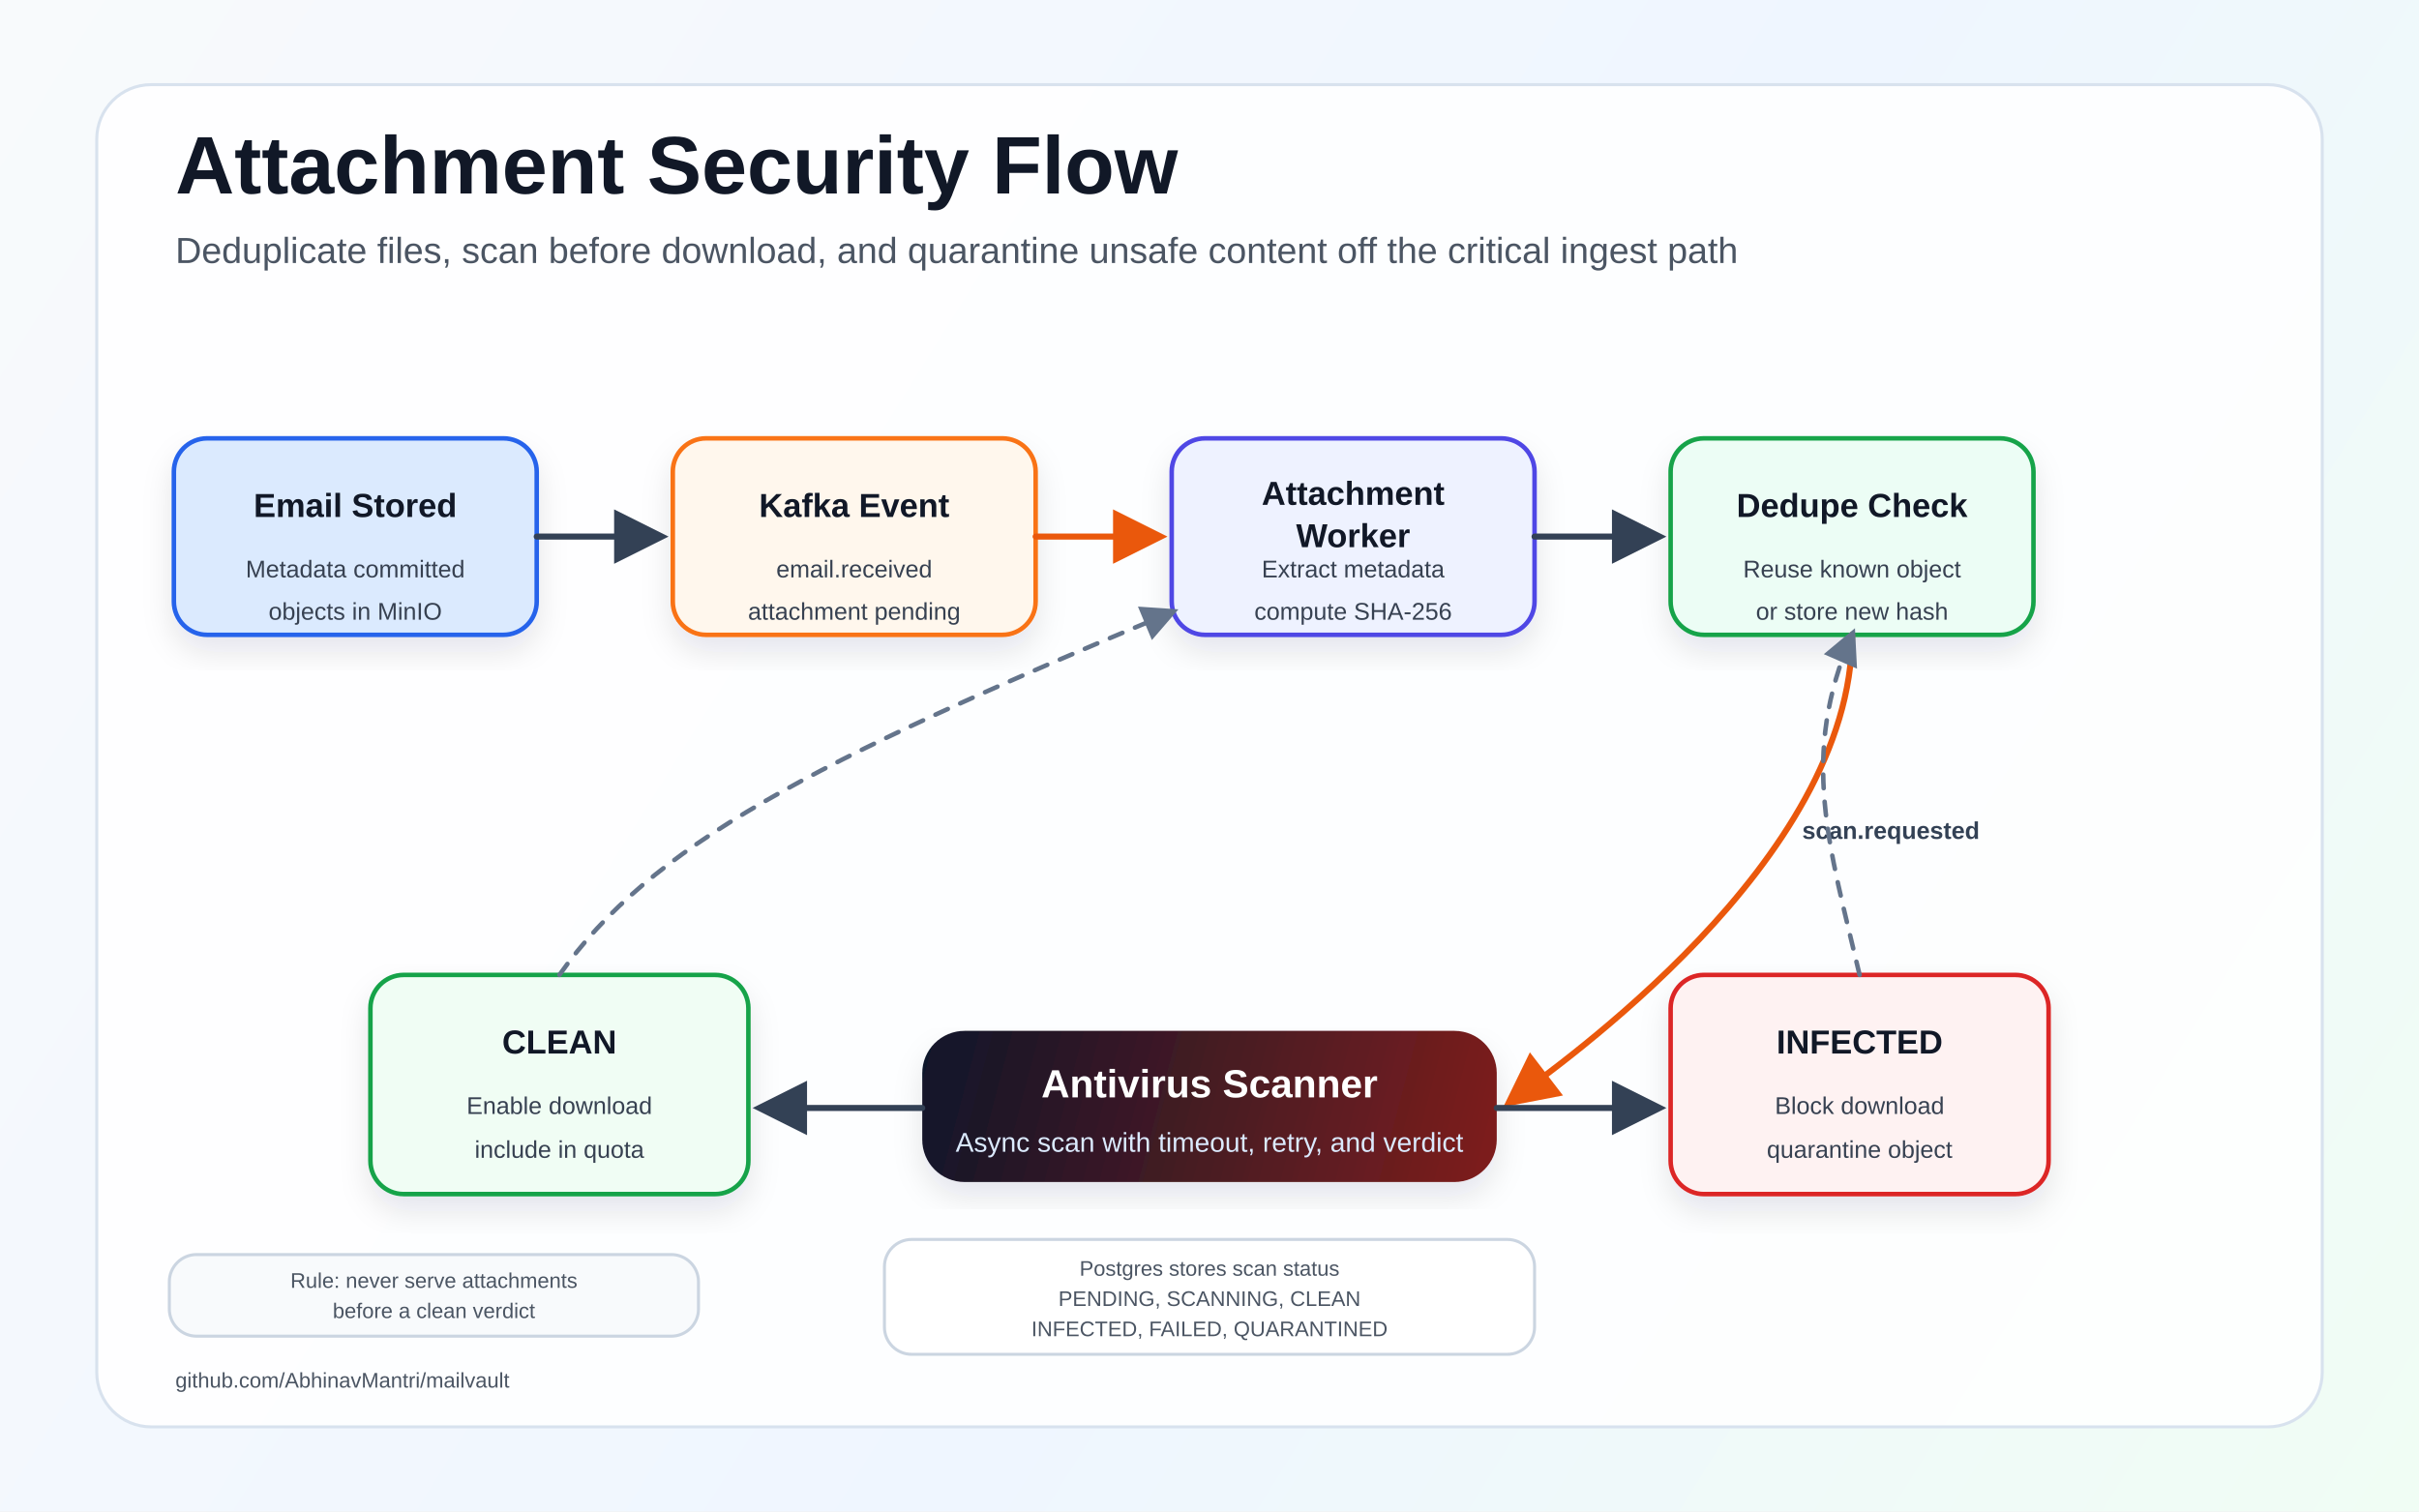
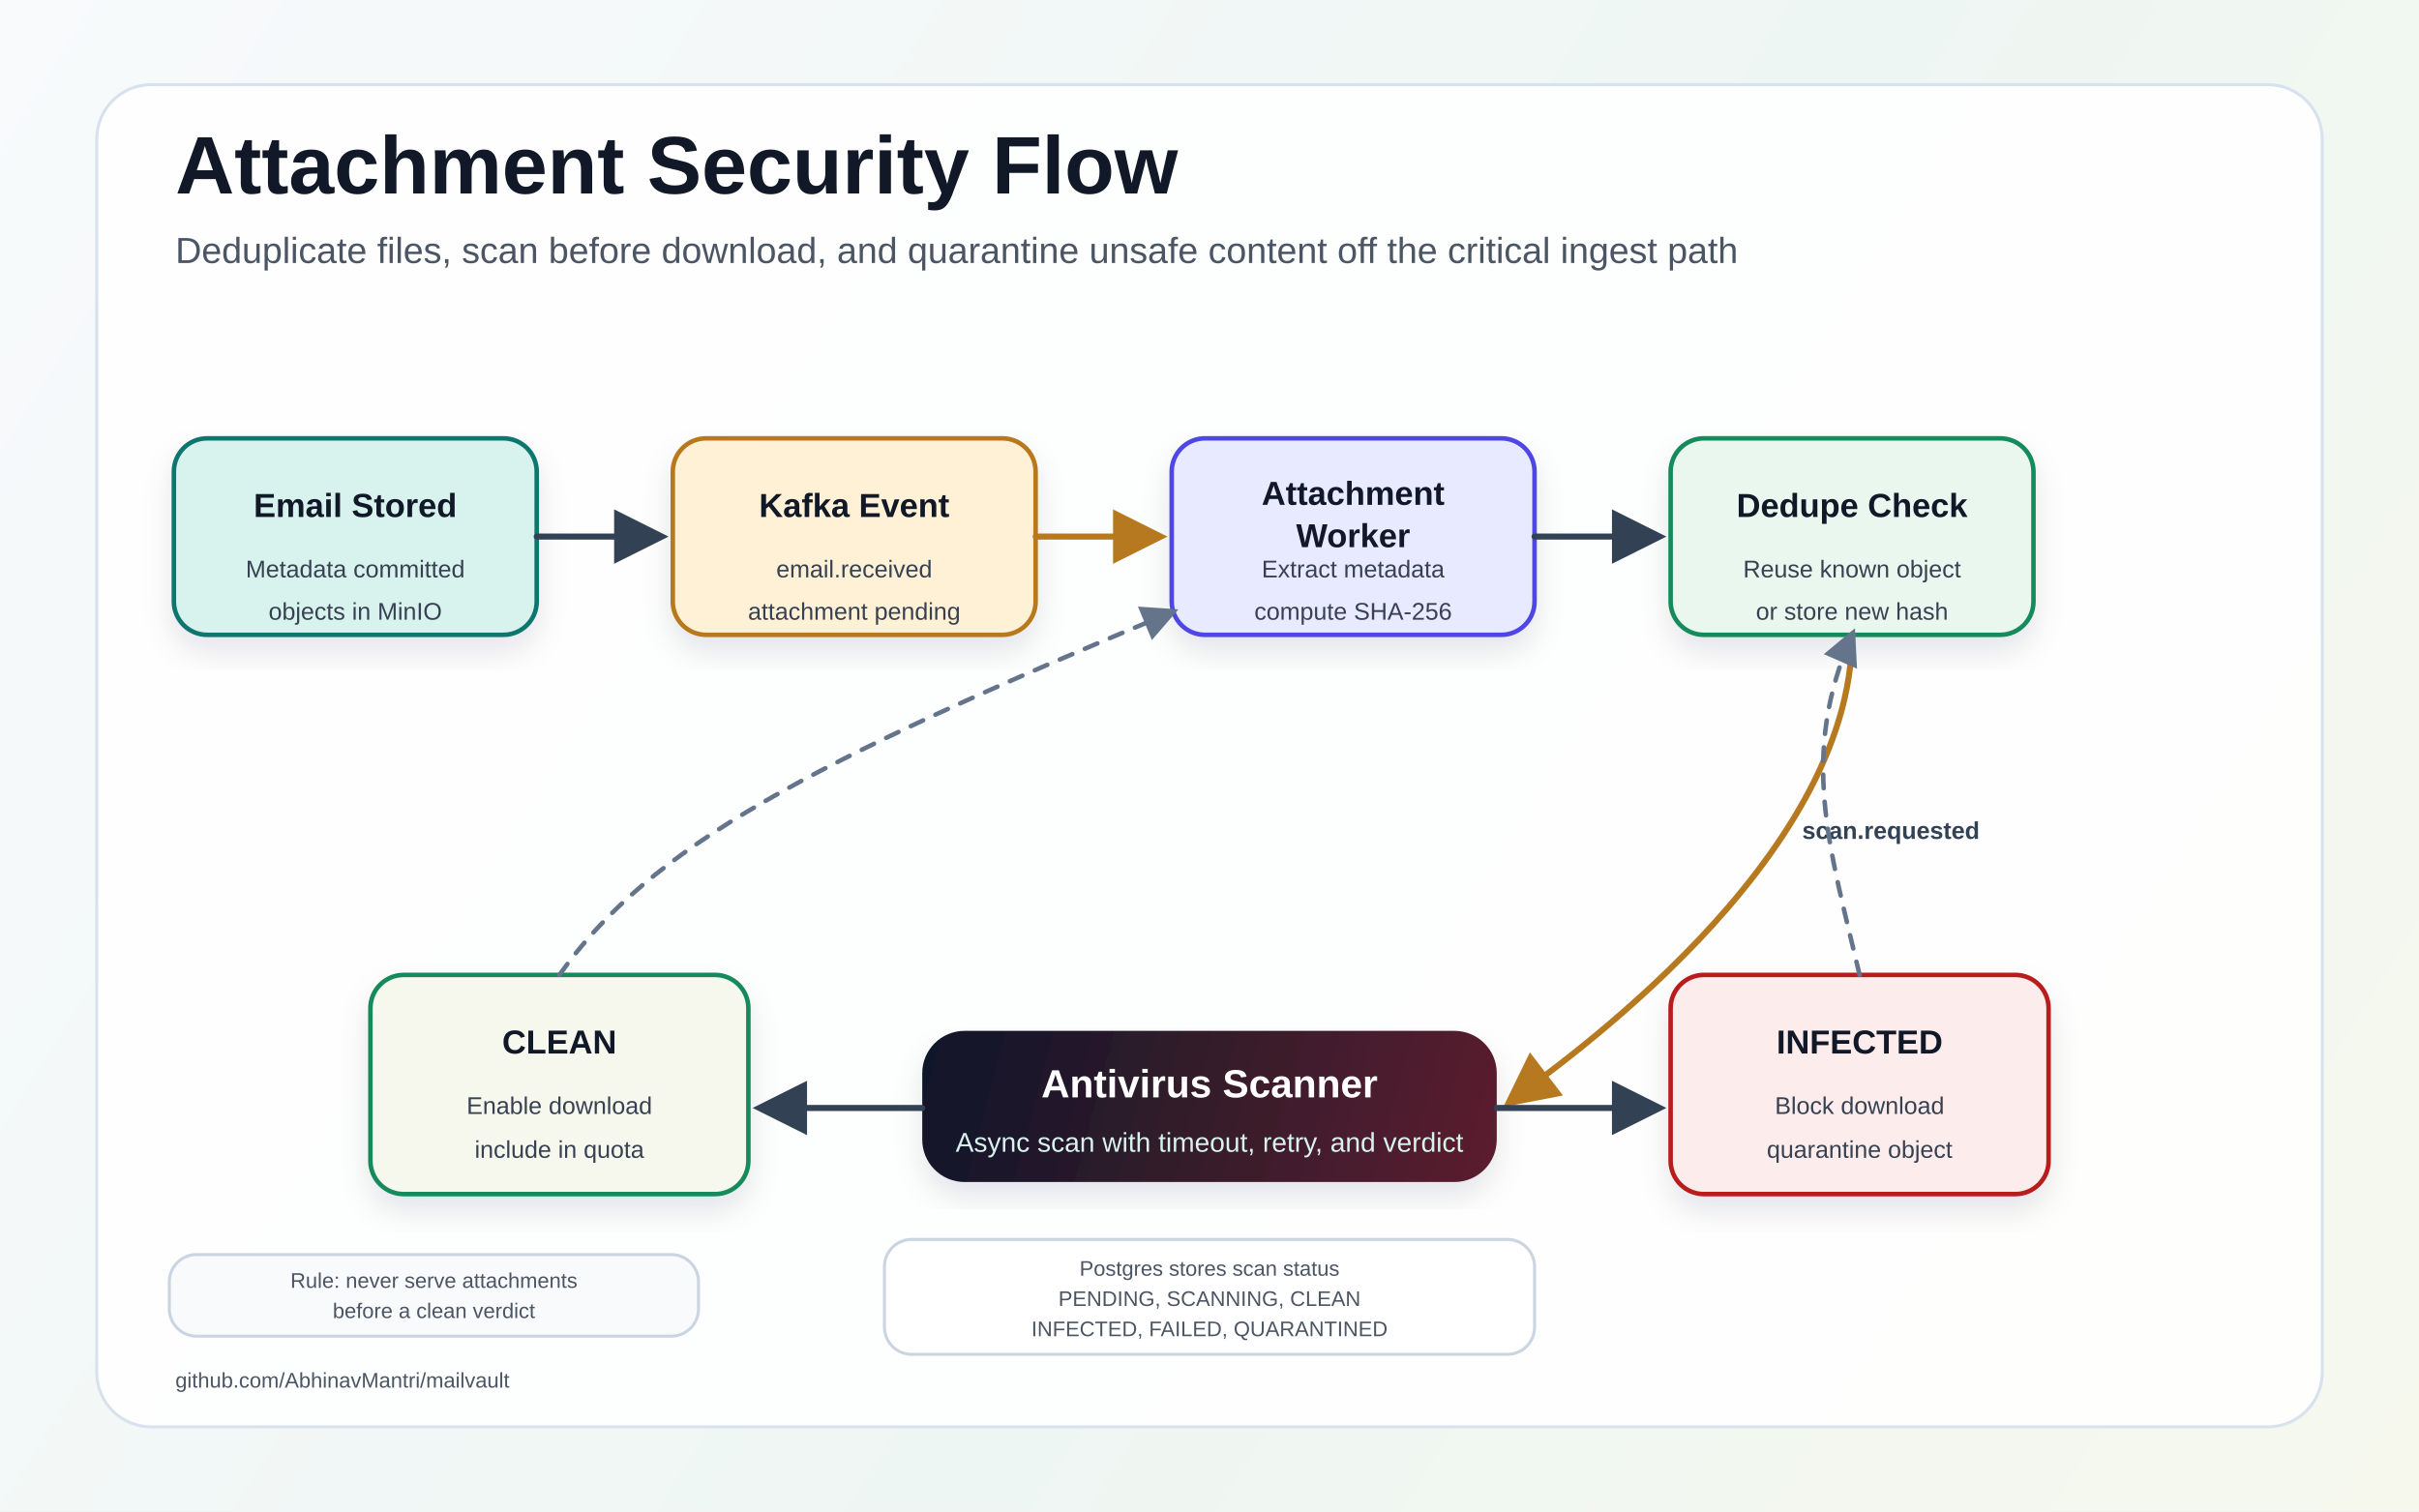
<svg xmlns="http://www.w3.org/2000/svg" width="1600" height="1000" viewBox="0 0 1600 1000" fill="none" role="img" aria-labelledby="title desc">
  <defs>
    <style>
      .title { font: 700 54px Arial, Helvetica, sans-serif; fill: #111827; }
      .subtitle { font: 400 24px Arial, Helvetica, sans-serif; fill: #4b5563; }
      .box-title { font: 700 22px Arial, Helvetica, sans-serif; fill: #111827; }
      .box-body { font: 400 16px Arial, Helvetica, sans-serif; fill: #374151; }
      .small { font: 400 14px Arial, Helvetica, sans-serif; fill: #4b5563; }
      .label { font: 700 16px Arial, Helvetica, sans-serif; fill: #334155; }
      .white-title { font: 700 26px Arial, Helvetica, sans-serif; fill: #ffffff; }
-       .white-small { font: 400 18px Arial, Helvetica, sans-serif; fill: #dbeafe; }
+       .white-small { font: 400 18px Arial, Helvetica, sans-serif; fill: #D8F3EE; }
      .arrow { stroke: #334155; stroke-width: 4; stroke-linecap: round; stroke-linejoin: round; }
-       .event-arrow { stroke: #ea580c; stroke-width: 4; stroke-linecap: round; stroke-linejoin: round; }
+       .event-arrow { stroke: #B7791F; stroke-width: 4; stroke-linecap: round; stroke-linejoin: round; }
      .soft-arrow { stroke: #64748b; stroke-width: 3; stroke-linecap: round; stroke-linejoin: round; stroke-dasharray: 9 9; }
      .box { stroke-width: 3; rx: 22; }
    </style>
    <marker id="arrow" viewBox="0 0 10 10" refX="8" refY="5" markerWidth="9" markerHeight="9" orient="auto">
      <path d="M0 0 L10 5 L0 10 z" fill="#334155" />
    </marker>
    <marker id="eventArrow" viewBox="0 0 10 10" refX="8" refY="5" markerWidth="9" markerHeight="9" orient="auto">
-       <path d="M0 0 L10 5 L0 10 z" fill="#ea580c" />
+       <path d="M0 0 L10 5 L0 10 z" fill="#B7791F" />
    </marker>
    <marker id="softArrow" viewBox="0 0 10 10" refX="8" refY="5" markerWidth="8" markerHeight="8" orient="auto">
      <path d="M0 0 L10 5 L0 10 z" fill="#64748b" />
    </marker>
    <linearGradient id="pageBg" x1="0" y1="0" x2="1600" y2="1000" gradientUnits="userSpaceOnUse">
      <stop stop-color="#f8fafc" />
-       <stop offset="0.56" stop-color="#eff6ff" />
-       <stop offset="1" stop-color="#f0fdf4" />
+       <stop offset="0.56" stop-color="#EEF6F3" />
+       <stop offset="1" stop-color="#F6F8EE" />
    </linearGradient>
    <linearGradient id="scannerBg" x1="610" y1="682" x2="990" y2="782" gradientUnits="userSpaceOnUse">
      <stop stop-color="#0f172a" />
-       <stop offset="1" stop-color="#7f1d1d" />
+       <stop offset="1" stop-color="#5C1F2E" />
    </linearGradient>
    <filter id="shadow" x="-10%" y="-12%" width="120%" height="130%">
      <feDropShadow dx="0" dy="10" stdDeviation="10" flood-color="#0f172a" flood-opacity="0.10" />
    </filter>
  </defs>
  <rect width="1600" height="1000" fill="url(#pageBg)" />
  <rect x="64" y="56" width="1472" height="888" rx="36" fill="#ffffff" fill-opacity="0.88" stroke="#d8e2ee" stroke-width="2" />
  <text x="116" y="128" class="title">Attachment Security Flow</text>
  <text x="116" y="174" class="subtitle">Deduplicate files, scan before download, and quarantine unsafe content off the critical ingest path</text>
-   <rect x="115" y="290" width="240" height="130" class="box" fill="#dbeafe" stroke="#2563eb" filter="url(#shadow)" />
+   <rect x="115" y="290" width="240" height="130" class="box" fill="#D8F3EE" stroke="#0F766E" filter="url(#shadow)" />
  <text x="235" y="342" text-anchor="middle" class="box-title">Email Stored</text>
  <text x="235" y="382" text-anchor="middle" class="box-body">Metadata committed</text>
  <text x="235" y="410" text-anchor="middle" class="box-body">objects in MinIO</text>
-   <rect x="445" y="290" width="240" height="130" class="box" fill="#fff7ed" stroke="#f97316" filter="url(#shadow)" />
+   <rect x="445" y="290" width="240" height="130" class="box" fill="#FFF1D6" stroke="#B7791F" filter="url(#shadow)" />
  <text x="565" y="342" text-anchor="middle" class="box-title">Kafka Event</text>
  <text x="565" y="382" text-anchor="middle" class="box-body">email.received</text>
  <text x="565" y="410" text-anchor="middle" class="box-body">attachment pending</text>
-   <rect x="775" y="290" width="240" height="130" class="box" fill="#eef2ff" stroke="#4f46e5" filter="url(#shadow)" />
+   <rect x="775" y="290" width="240" height="130" class="box" fill="#E8EAFF" stroke="#4F46E5" filter="url(#shadow)" />
  <text x="895" y="334" text-anchor="middle" class="box-title">Attachment</text>
  <text x="895" y="362" text-anchor="middle" class="box-title">Worker</text>
  <text x="895" y="382" text-anchor="middle" class="box-body">Extract metadata</text>
  <text x="895" y="410" text-anchor="middle" class="box-body">compute SHA-256</text>
-   <rect x="1105" y="290" width="240" height="130" class="box" fill="#ecfdf5" stroke="#16a34a" filter="url(#shadow)" />
+   <rect x="1105" y="290" width="240" height="130" class="box" fill="#E9F7EF" stroke="#168A5B" filter="url(#shadow)" />
  <text x="1225" y="342" text-anchor="middle" class="box-title">Dedupe Check</text>
  <text x="1225" y="382" text-anchor="middle" class="box-body">Reuse known object</text>
  <text x="1225" y="410" text-anchor="middle" class="box-body">or store new hash</text>
  <path class="arrow" d="M355 355 L435 355" marker-end="url(#arrow)" />
  <path class="event-arrow" d="M685 355 L765 355" marker-end="url(#eventArrow)" />
  <path class="arrow" d="M1015 355 L1095 355" marker-end="url(#arrow)" />
  <rect x="610" y="682" width="380" height="100" rx="28" fill="url(#scannerBg)" filter="url(#shadow)" />
  <text x="800" y="726" text-anchor="middle" class="white-title">Antivirus Scanner</text>
  <text x="800" y="762" text-anchor="middle" class="white-small">Async scan with timeout, retry, and verdict</text>
  <path class="event-arrow" d="M1225 420 C1225 570 1030 705 1000 728" marker-end="url(#eventArrow)" />
  <text x="1192" y="555" class="label">scan.requested</text>
-   <rect x="245" y="645" width="250" height="145" class="box" fill="#f0fdf4" stroke="#16a34a" filter="url(#shadow)" />
+   <rect x="245" y="645" width="250" height="145" class="box" fill="#F6F8EE" stroke="#168A5B" filter="url(#shadow)" />
  <text x="370" y="697" text-anchor="middle" class="box-title">CLEAN</text>
  <text x="370" y="737" text-anchor="middle" class="box-body">Enable download</text>
  <text x="370" y="766" text-anchor="middle" class="box-body">include in quota</text>
-   <rect x="1105" y="645" width="250" height="145" class="box" fill="#fef2f2" stroke="#dc2626" filter="url(#shadow)" />
+   <rect x="1105" y="645" width="250" height="145" class="box" fill="#FDECEC" stroke="#B91C1C" filter="url(#shadow)" />
  <text x="1230" y="697" text-anchor="middle" class="box-title">INFECTED</text>
  <text x="1230" y="737" text-anchor="middle" class="box-body">Block download</text>
  <text x="1230" y="766" text-anchor="middle" class="box-body">quarantine object</text>
  <path class="arrow" d="M610 733 C555 733 527 733 505 733" marker-end="url(#arrow)" />
  <path class="arrow" d="M990 733 C1045 733 1073 733 1095 733" marker-end="url(#arrow)" />
  <rect x="585" y="820" width="430" height="76" rx="18" fill="#ffffff" stroke="#cbd5e1" stroke-width="2" />
  <text x="800" y="844" text-anchor="middle" class="small">Postgres stores scan status</text>
  <text x="800" y="864" text-anchor="middle" class="small">PENDING, SCANNING, CLEAN</text>
  <text x="800" y="884" text-anchor="middle" class="small">INFECTED, FAILED, QUARANTINED</text>
  <path class="soft-arrow" d="M370 645 C430 560 535 505 775 405" marker-end="url(#softArrow)" />
  <path class="soft-arrow" d="M1230 645 C1210 560 1190 500 1225 420" marker-end="url(#softArrow)" />
  <rect x="112" y="830" width="350" height="54" rx="18" fill="#f8fafc" stroke="#cbd5e1" stroke-width="2" />
  <text x="287" y="852" text-anchor="middle" class="small">Rule: never serve attachments</text>
  <text x="287" y="872" text-anchor="middle" class="small">before a clean verdict</text>
  <text x="116" y="918" class="small">github.com/AbhinavMantri/mailvault</text>
</svg>
